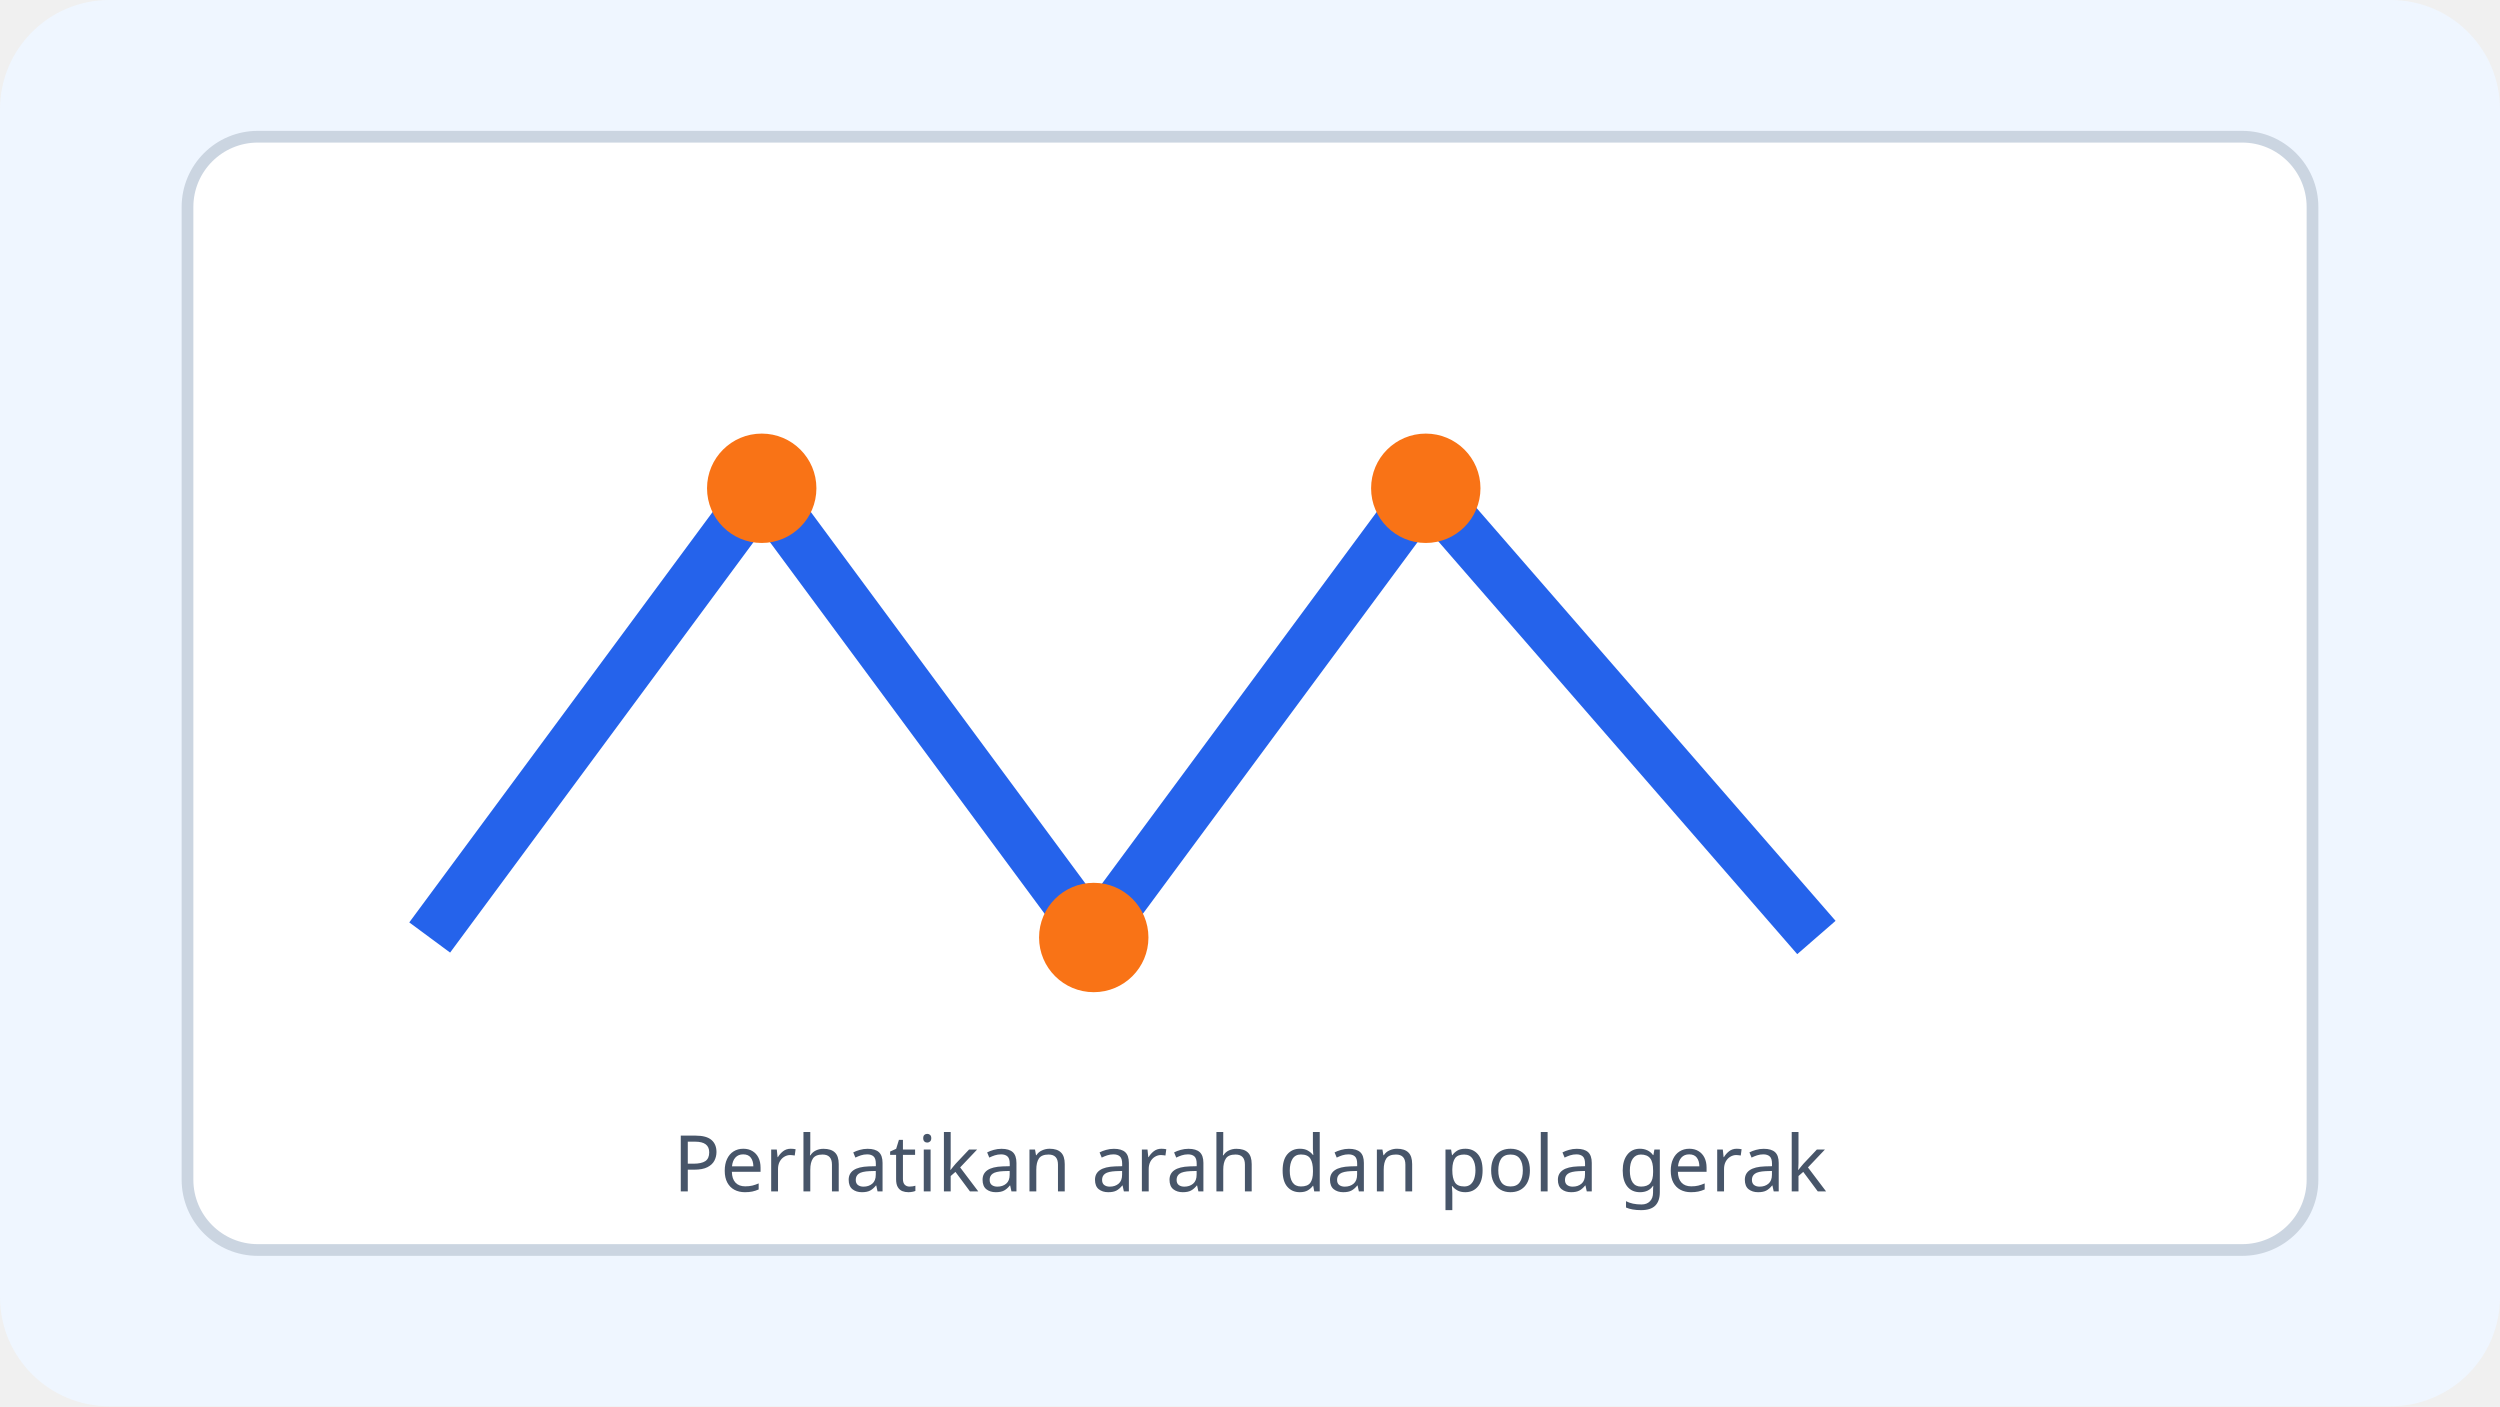
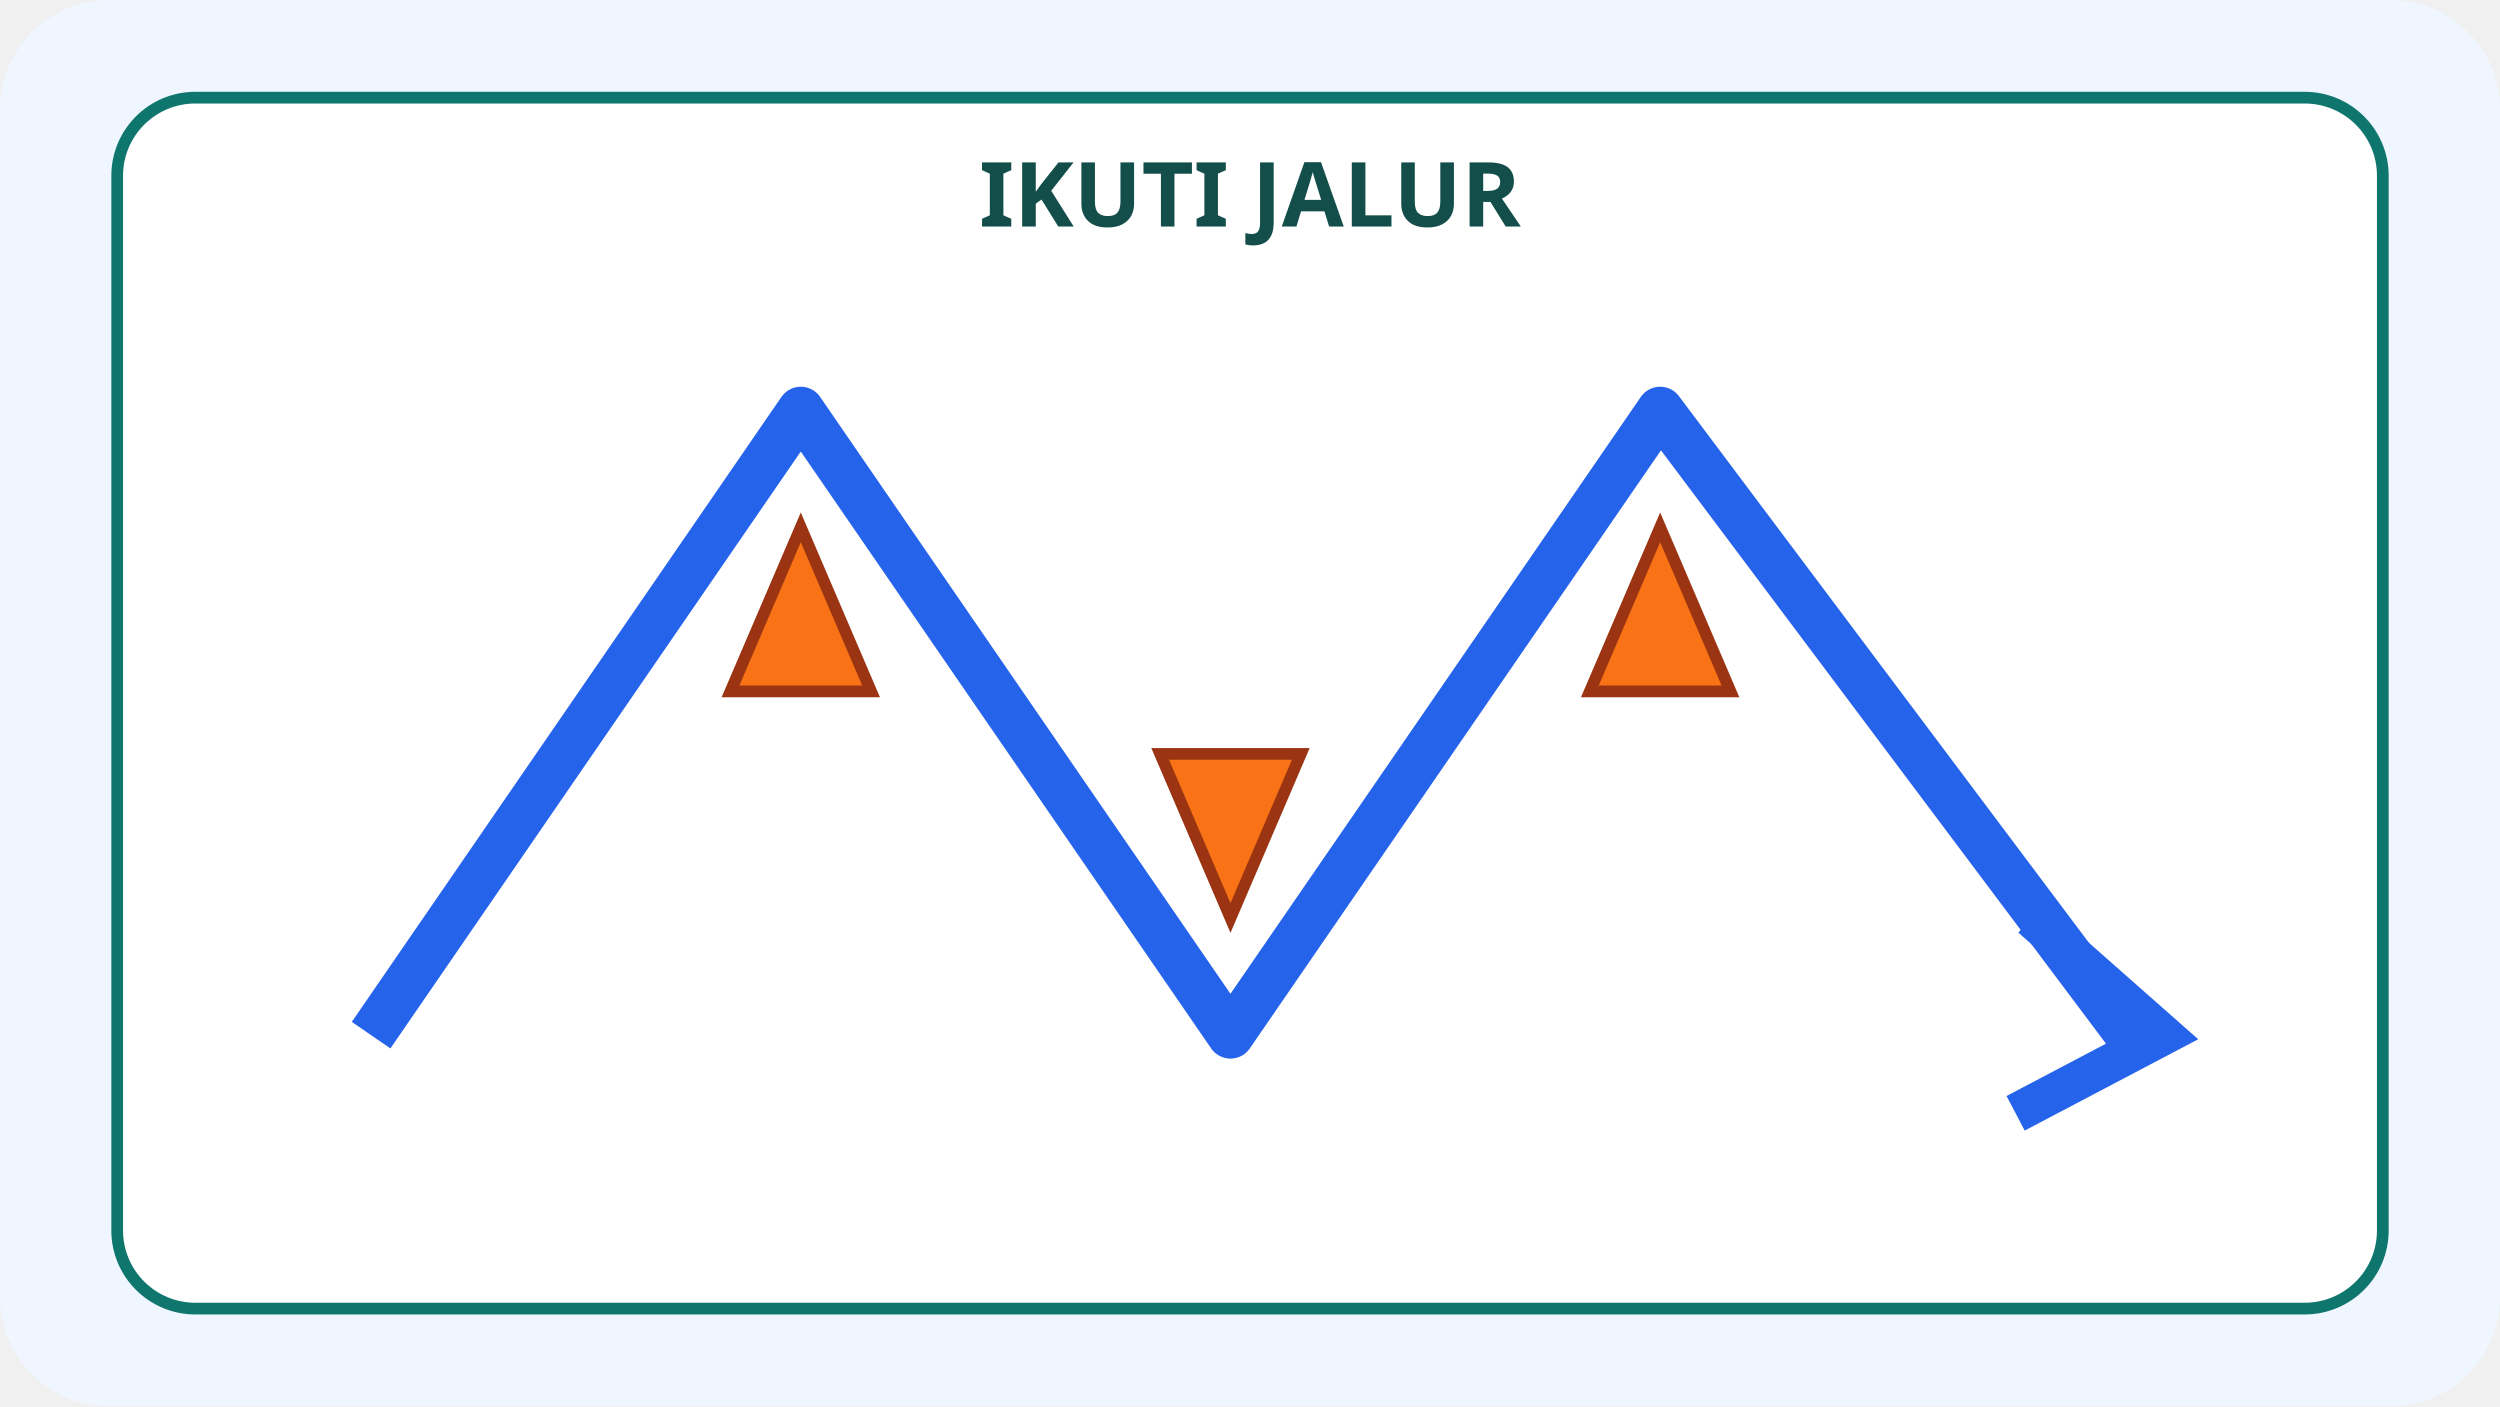
- <svg xmlns="http://www.w3.org/2000/svg" width="640" height="360" viewBox="0 0 640 360" role="img" aria-label="Diagram gerak lokomotor 2">
+ <svg xmlns="http://www.w3.org/2000/svg" width="640" height="360" viewBox="0 0 640 360" role="img" aria-labelledby="title desc">
  <rect width="640" height="360" rx="28" fill="#eff6ff" />
-   <rect x="48" y="35" width="544" height="285" rx="18" fill="white" stroke="#cbd5e1" stroke-width="3" />
-   <path d="M110 240 L195 125 L280 240 L365 125 L465 240" stroke="#2563eb" stroke-width="13" fill="none" stroke-linejoin="round" />
-   <g fill="#f97316">
-     <circle cx="195" cy="125" r="14" />
-     <circle cx="280" cy="240" r="14" />
-     <circle cx="365" cy="125" r="14" />
+   <rect x="30" y="25" width="580" height="310" rx="20" fill="#fff" stroke="#0f766e" stroke-width="3" />
+   <text x="320" y="58" text-anchor="middle" font-family="sans-serif" font-size="23" font-weight="bold" fill="#134e4a">IKUTI JALUR</text>
+   <path d="M95 265L205 105 315 265 425 105 545 265" fill="none" stroke="#2563eb" stroke-width="12" stroke-linejoin="round" />
+   <g fill="#f97316" stroke="#9a3412" stroke-width="3">
+     <path d="M205 135l-18 42h36z" />
+     <path d="M315 235l-18-42h36z" />
+     <path d="M425 135l-18 42h36z" />
  </g>
-   <text x="320" y="305" font-family="sans-serif" font-size="20" text-anchor="middle" fill="#475569">Perhatikan arah dan pola gerak</text>
+   <path d="M520 235l34 30-38 20" fill="none" stroke="#2563eb" stroke-width="10" />
</svg>
